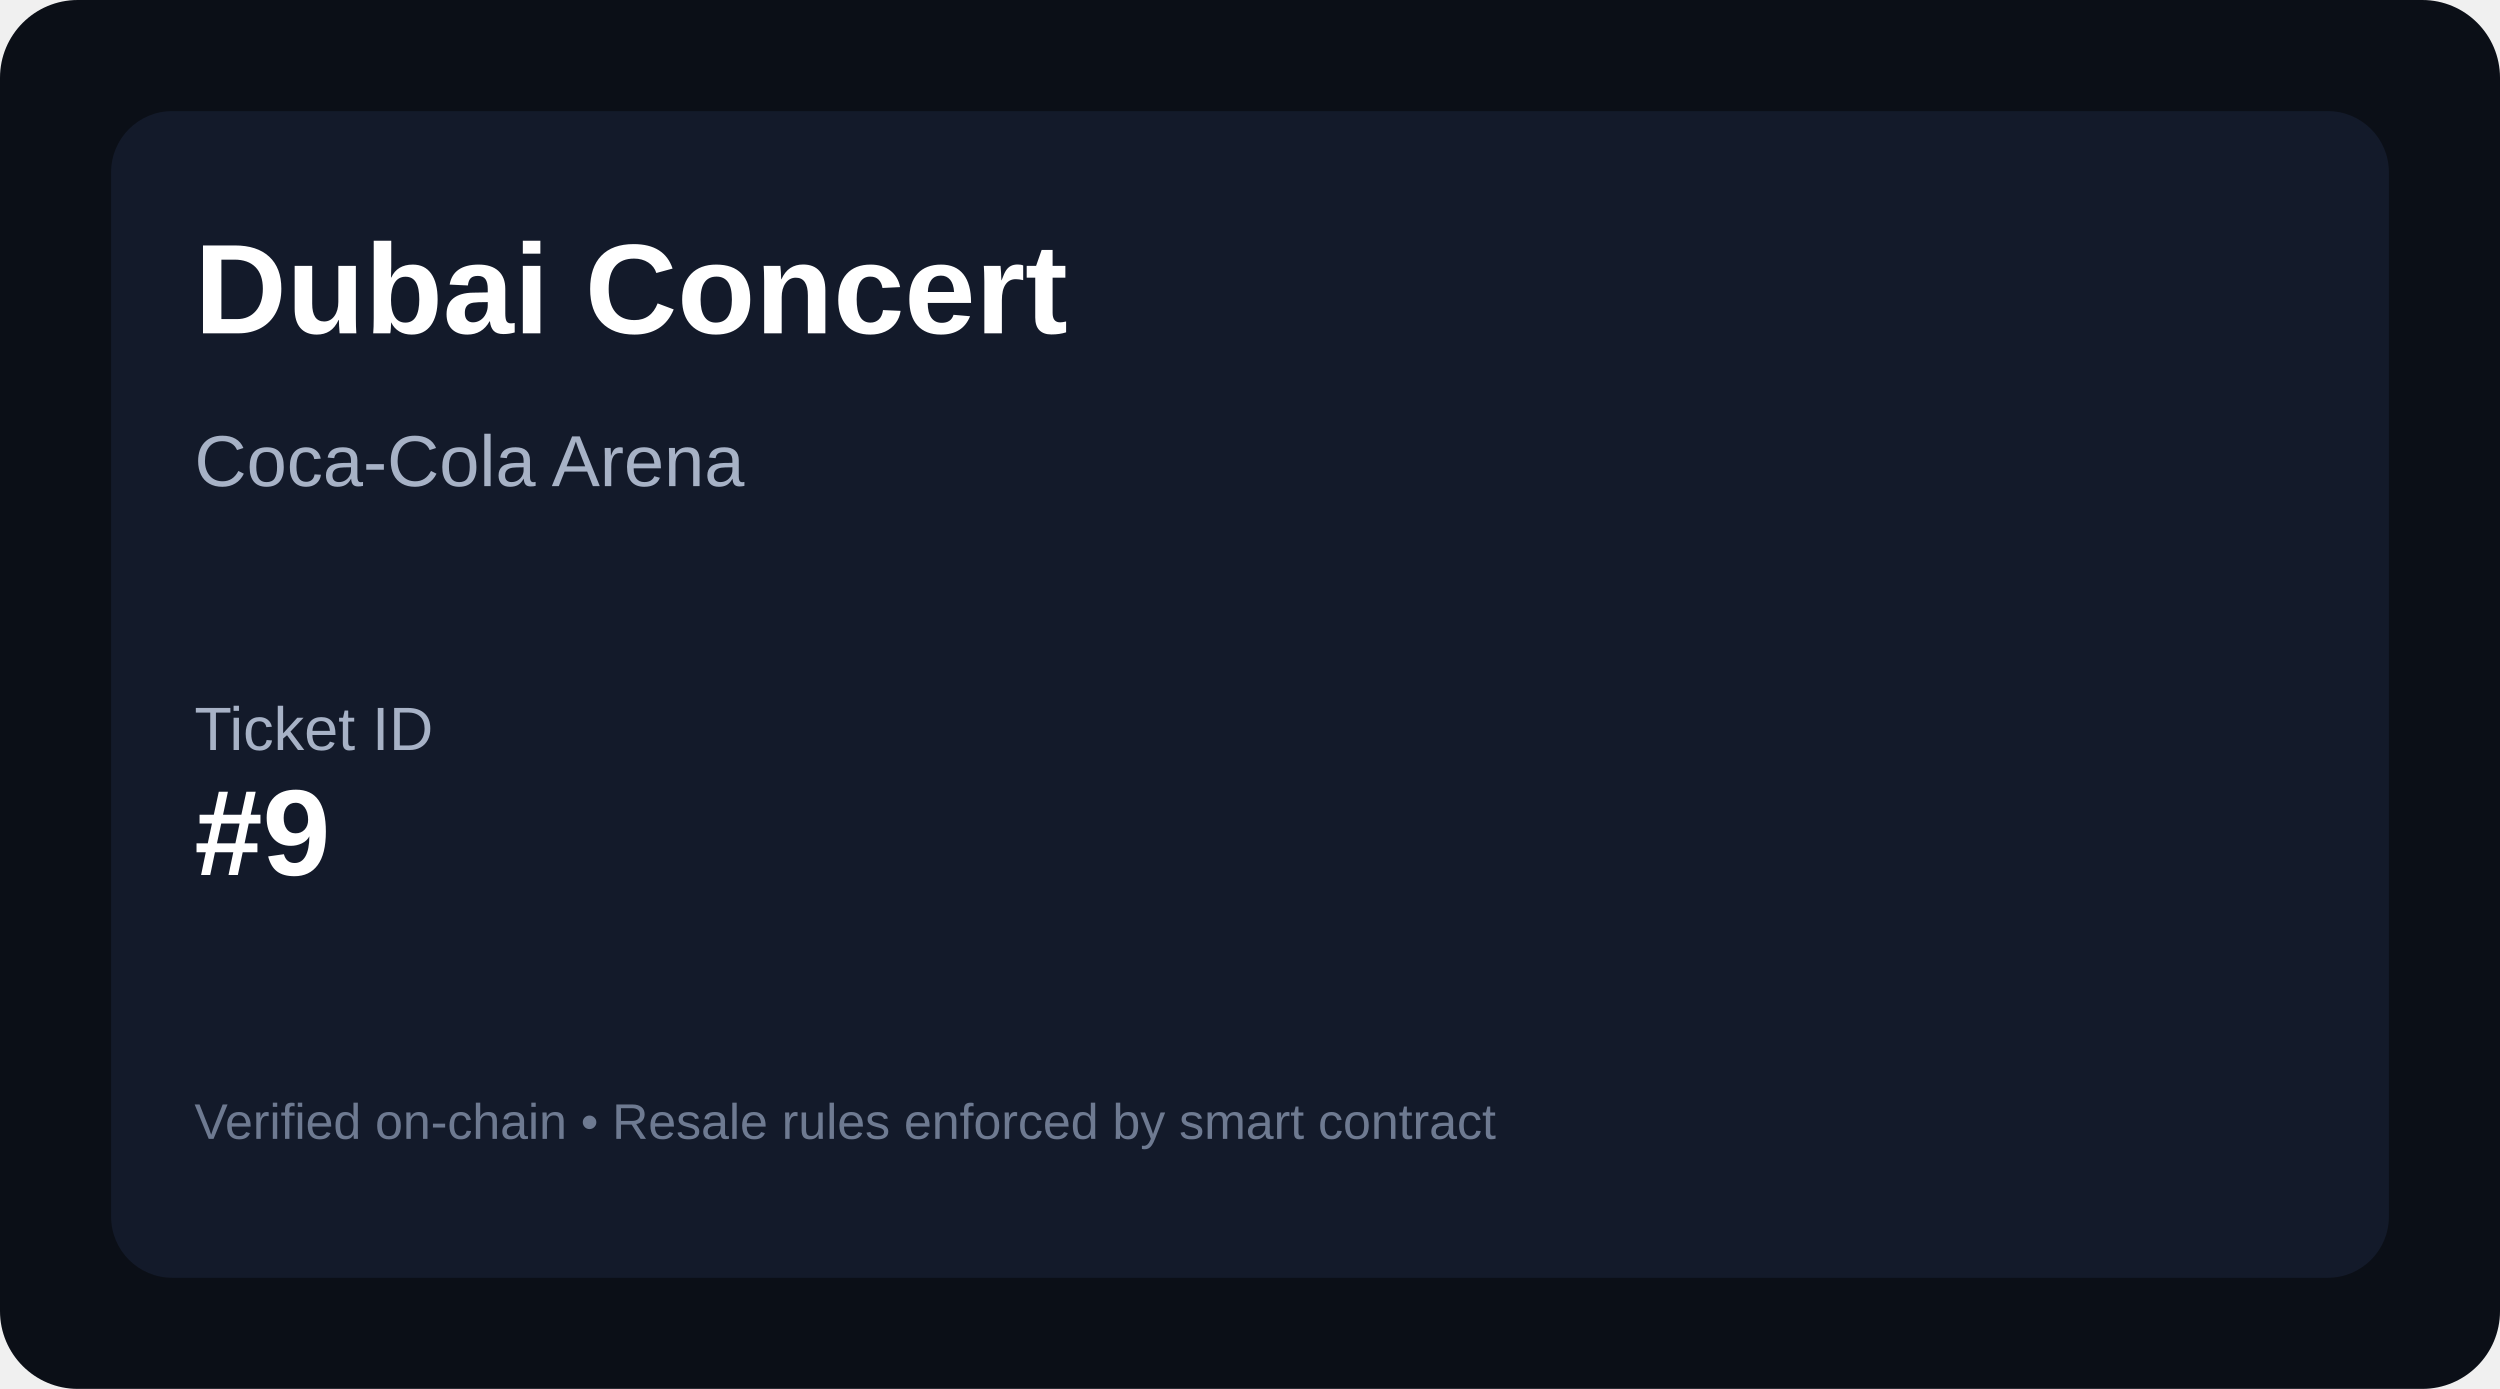
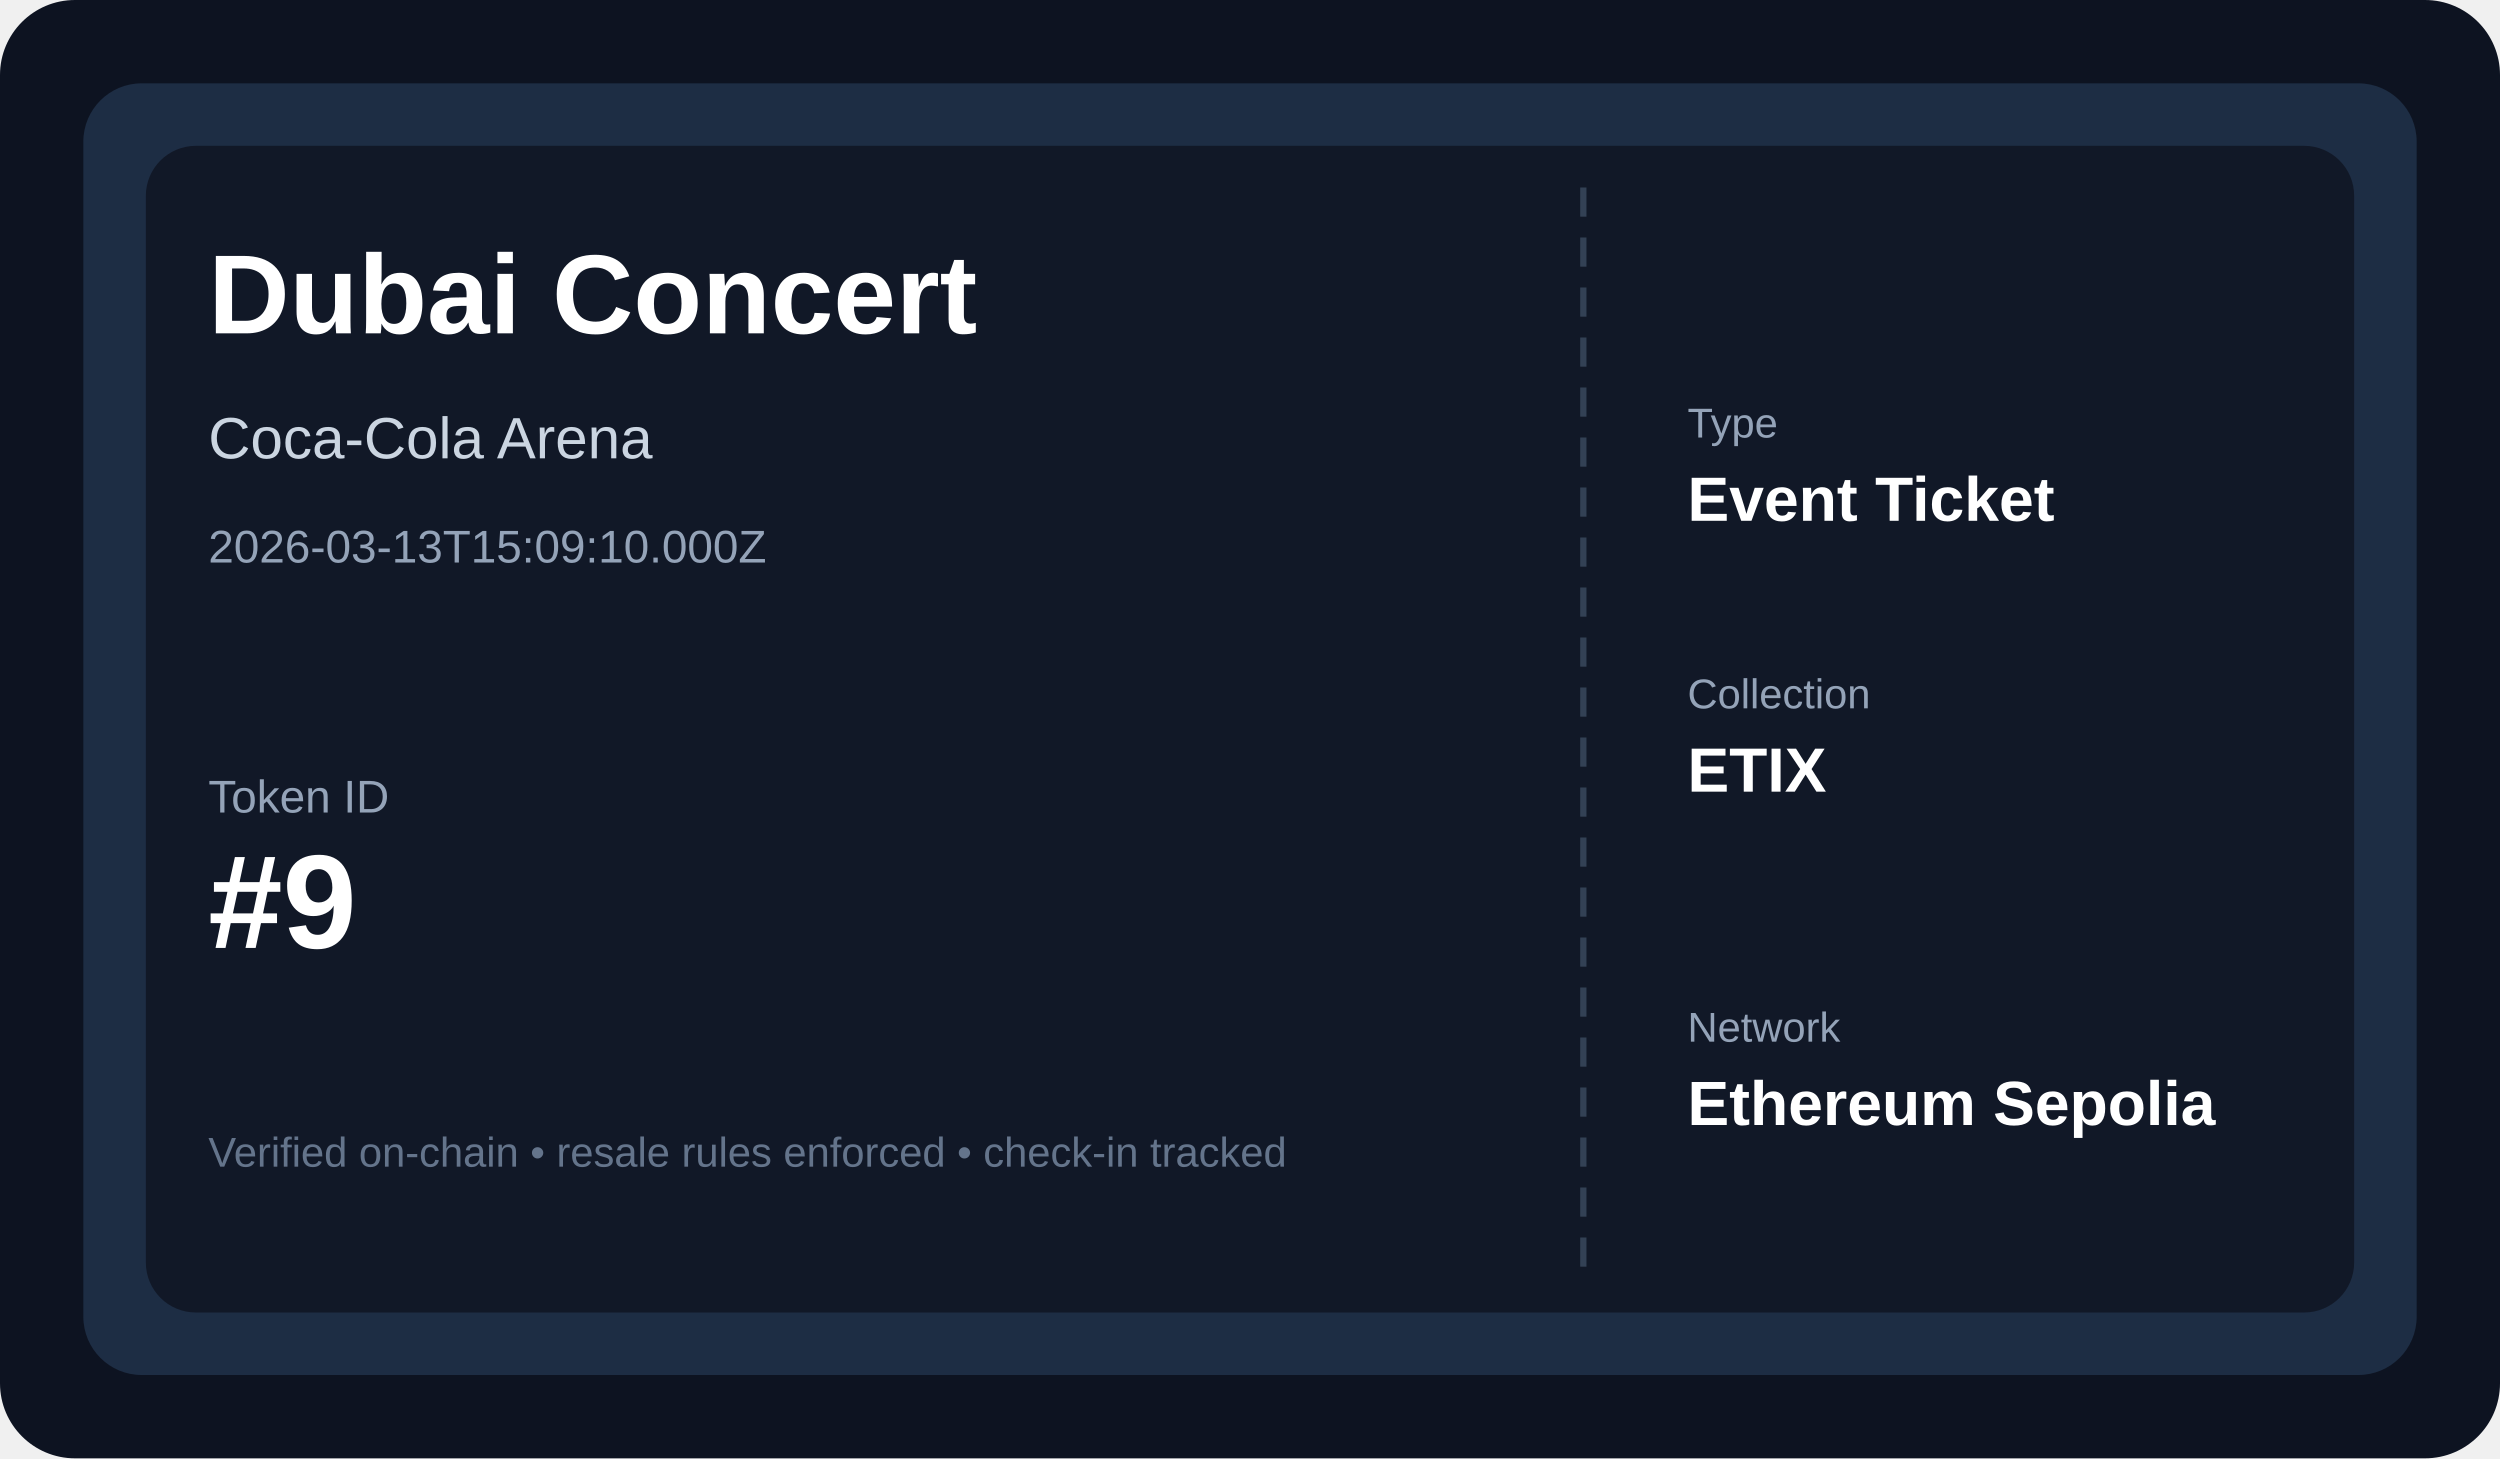
- <svg xmlns="http://www.w3.org/2000/svg" width="900" height="500" viewBox="0 0 900 500">
-   <rect width="900" height="500" rx="28" fill="#0B0F17" />
-   <rect x="40" y="40" width="820" height="420" rx="22" fill="#131A2A" />
-   <text x="70" y="120" font-size="46" fill="#FFFFFF" font-family="Arial, sans-serif" font-weight="700">Dubai Concert</text>
-   <text x="70" y="175" font-size="26" fill="#A7B2C6" font-family="Arial, sans-serif">Coca-Cola Arena</text>
-   <text x="70" y="270" font-size="22" fill="#A7B2C6" font-family="Arial, sans-serif">Ticket ID</text>
-   <text x="70" y="315" font-size="44" fill="#FFFFFF" font-family="Arial, sans-serif" font-weight="700">#9</text>
-   <text x="70" y="410" font-size="18" fill="#6E7A91" font-family="Arial, sans-serif">Verified on-chain • Resale rules enforced by smart contract</text>
+ <svg xmlns="http://www.w3.org/2000/svg" width="1200" height="700" viewBox="0 0 1200 700">
+   <rect width="1200" height="700" rx="36" fill="#0d1321" />
+   <rect x="40" y="40" width="1120" height="620" rx="28" fill="#1d2d44" />
+   <rect x="70" y="70" width="1060" height="560" rx="24" fill="#111827" />
+   <text x="100" y="160" fill="#ffffff" font-size="54" font-family="Arial, sans-serif" font-weight="700">Dubai Concert</text>
+   <text x="100" y="220" fill="#cbd5e1" font-size="28" font-family="Arial, sans-serif">Coca-Cola Arena</text>
+   <text x="100" y="270" fill="#94a3b8" font-size="22" font-family="Arial, sans-serif">2026-03-13T15:09:10.000Z</text>
+   <line x1="760" y1="90" x2="760" y2="610" stroke="#334155" stroke-width="3" stroke-dasharray="14 10" />
+   <text x="100" y="390" fill="#94a3b8" font-size="22" font-family="Arial, sans-serif">Token ID</text>
+   <text x="100" y="455" fill="#ffffff" font-size="64" font-family="Arial, sans-serif" font-weight="700">#9</text>
+   <text x="100" y="560" fill="#64748b" font-size="20" font-family="Arial, sans-serif">Verified on-chain • resale rules enforced • check-in tracked</text>
+   <text x="810" y="210" fill="#94a3b8" font-size="20" font-family="Arial, sans-serif">Type</text>
+   <text x="810" y="250" fill="#ffffff" font-size="30" font-family="Arial, sans-serif" font-weight="700">Event Ticket</text>
+   <text x="810" y="340" fill="#94a3b8" font-size="20" font-family="Arial, sans-serif">Collection</text>
+   <text x="810" y="380" fill="#ffffff" font-size="30" font-family="Arial, sans-serif" font-weight="700">ETIX</text>
+   <text x="810" y="500" fill="#94a3b8" font-size="20" font-family="Arial, sans-serif">Network</text>
+   <text x="810" y="540" fill="#ffffff" font-size="30" font-family="Arial, sans-serif" font-weight="700">Ethereum Sepolia</text>
</svg>
